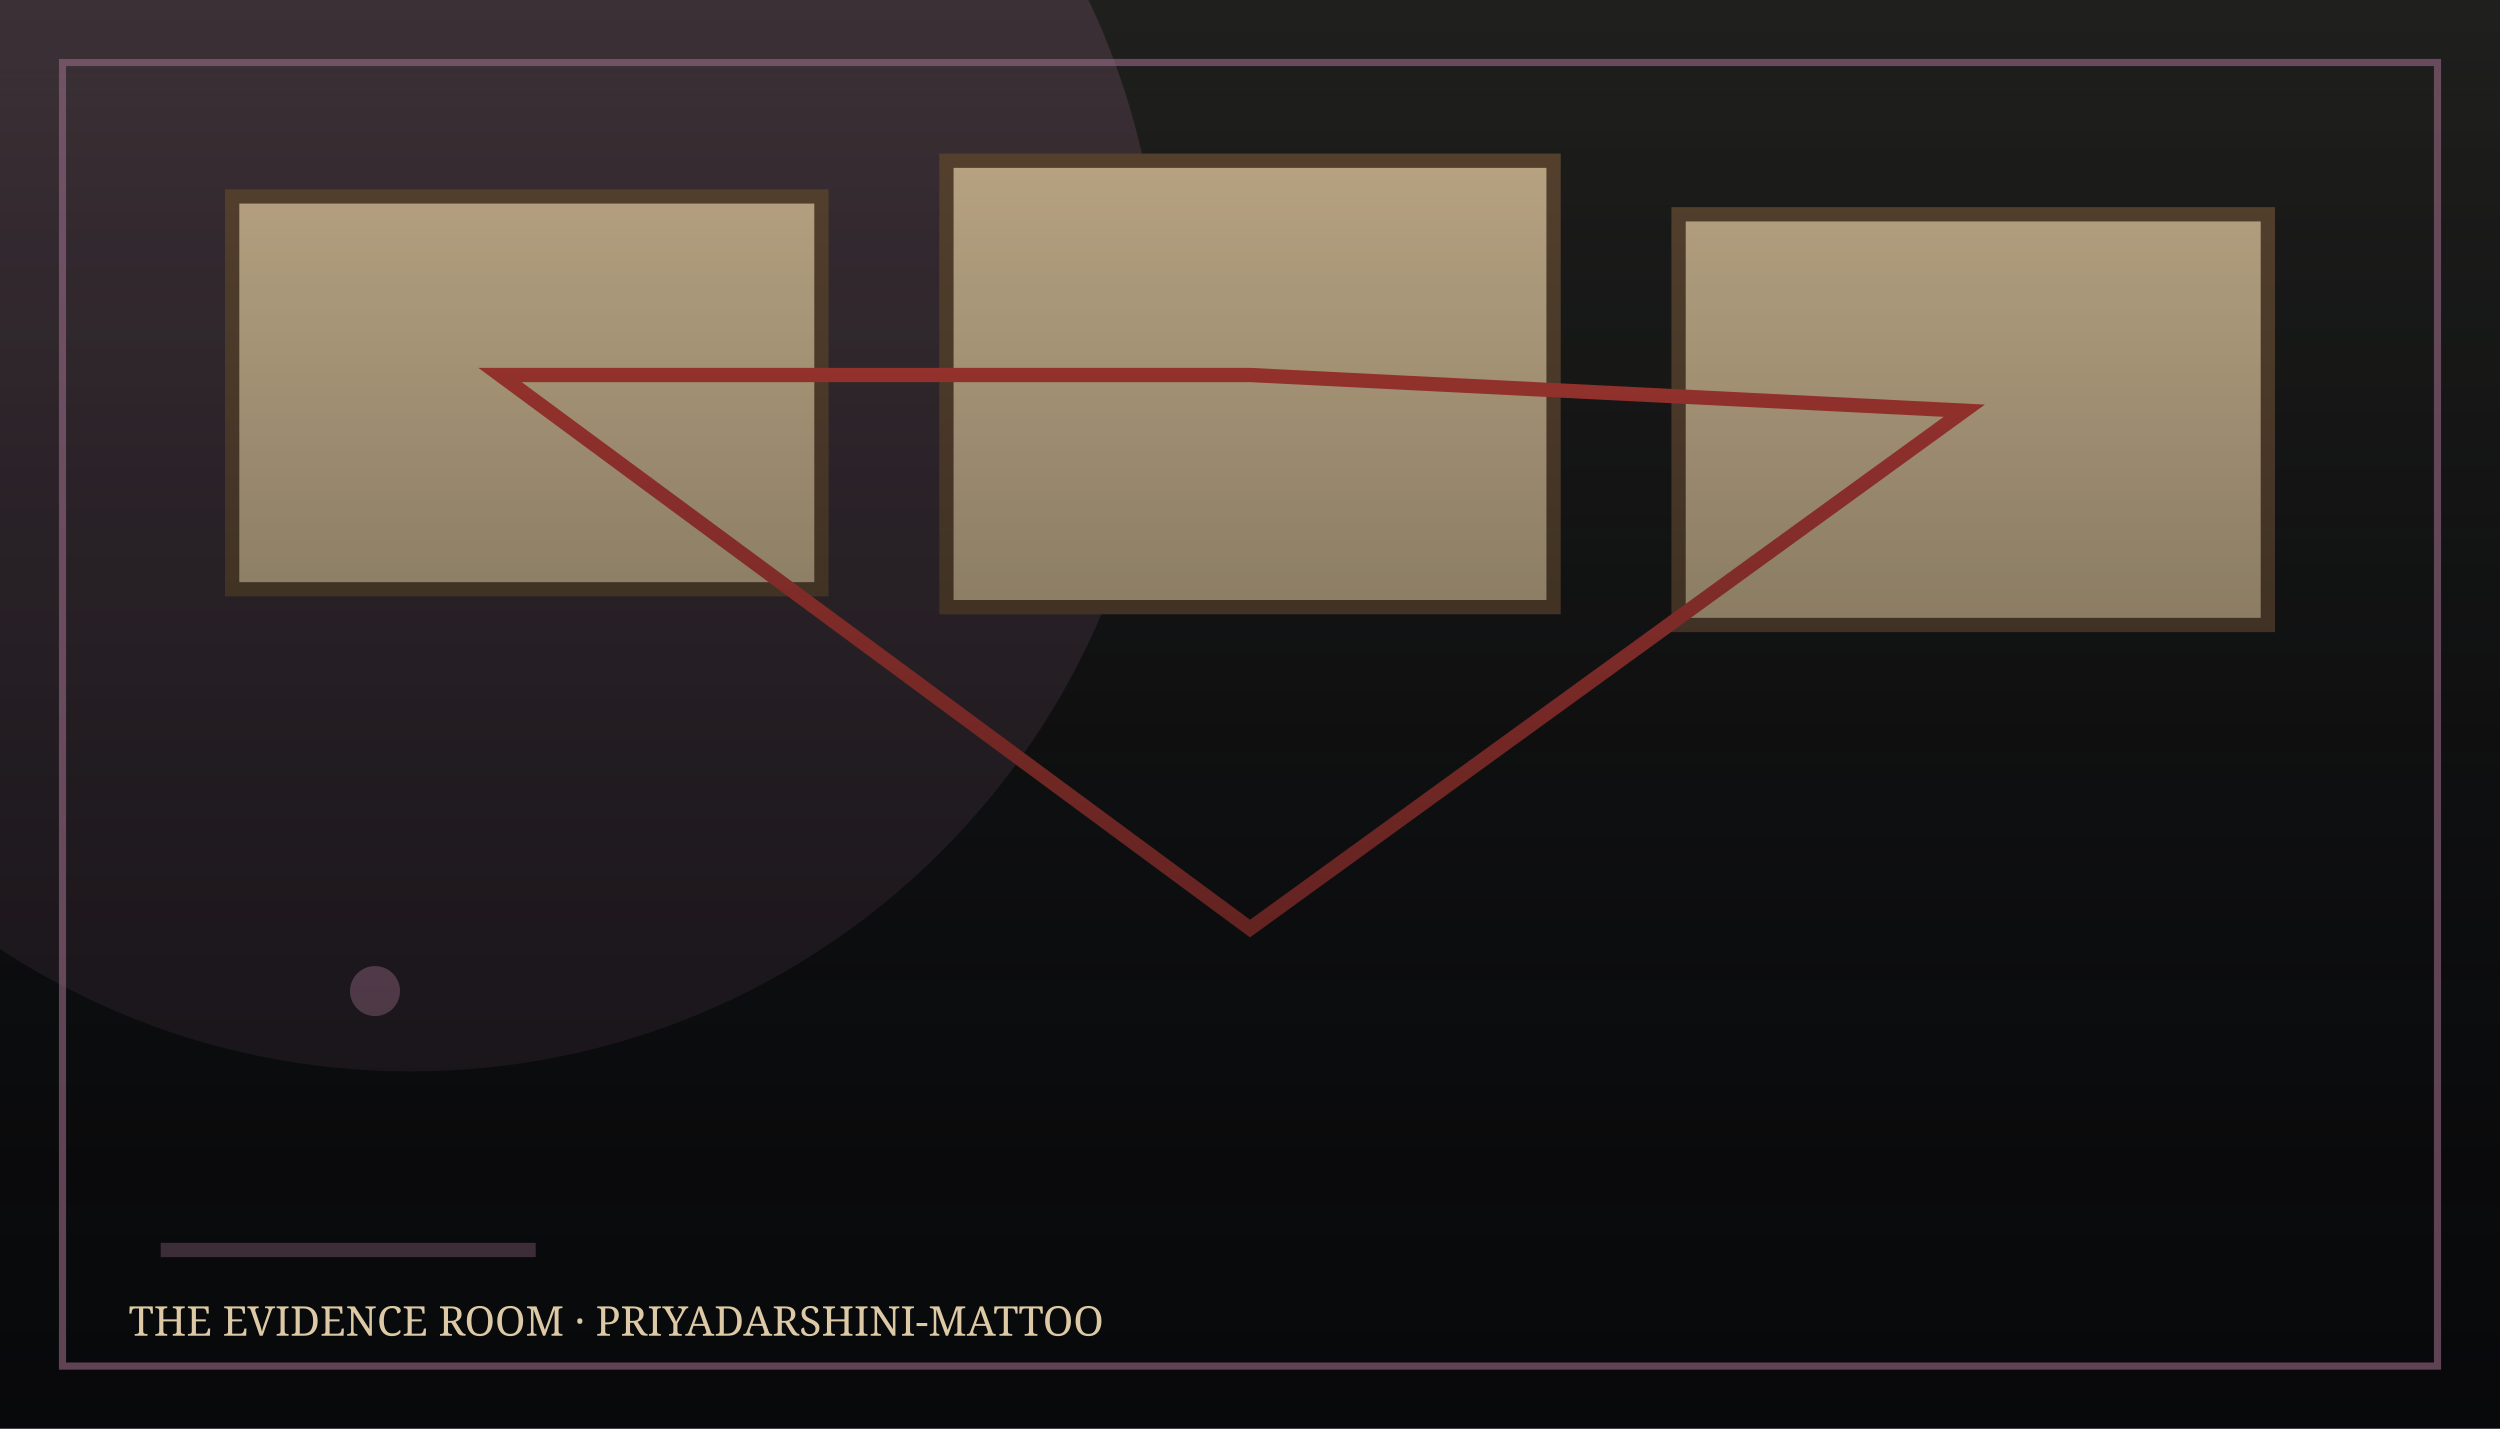
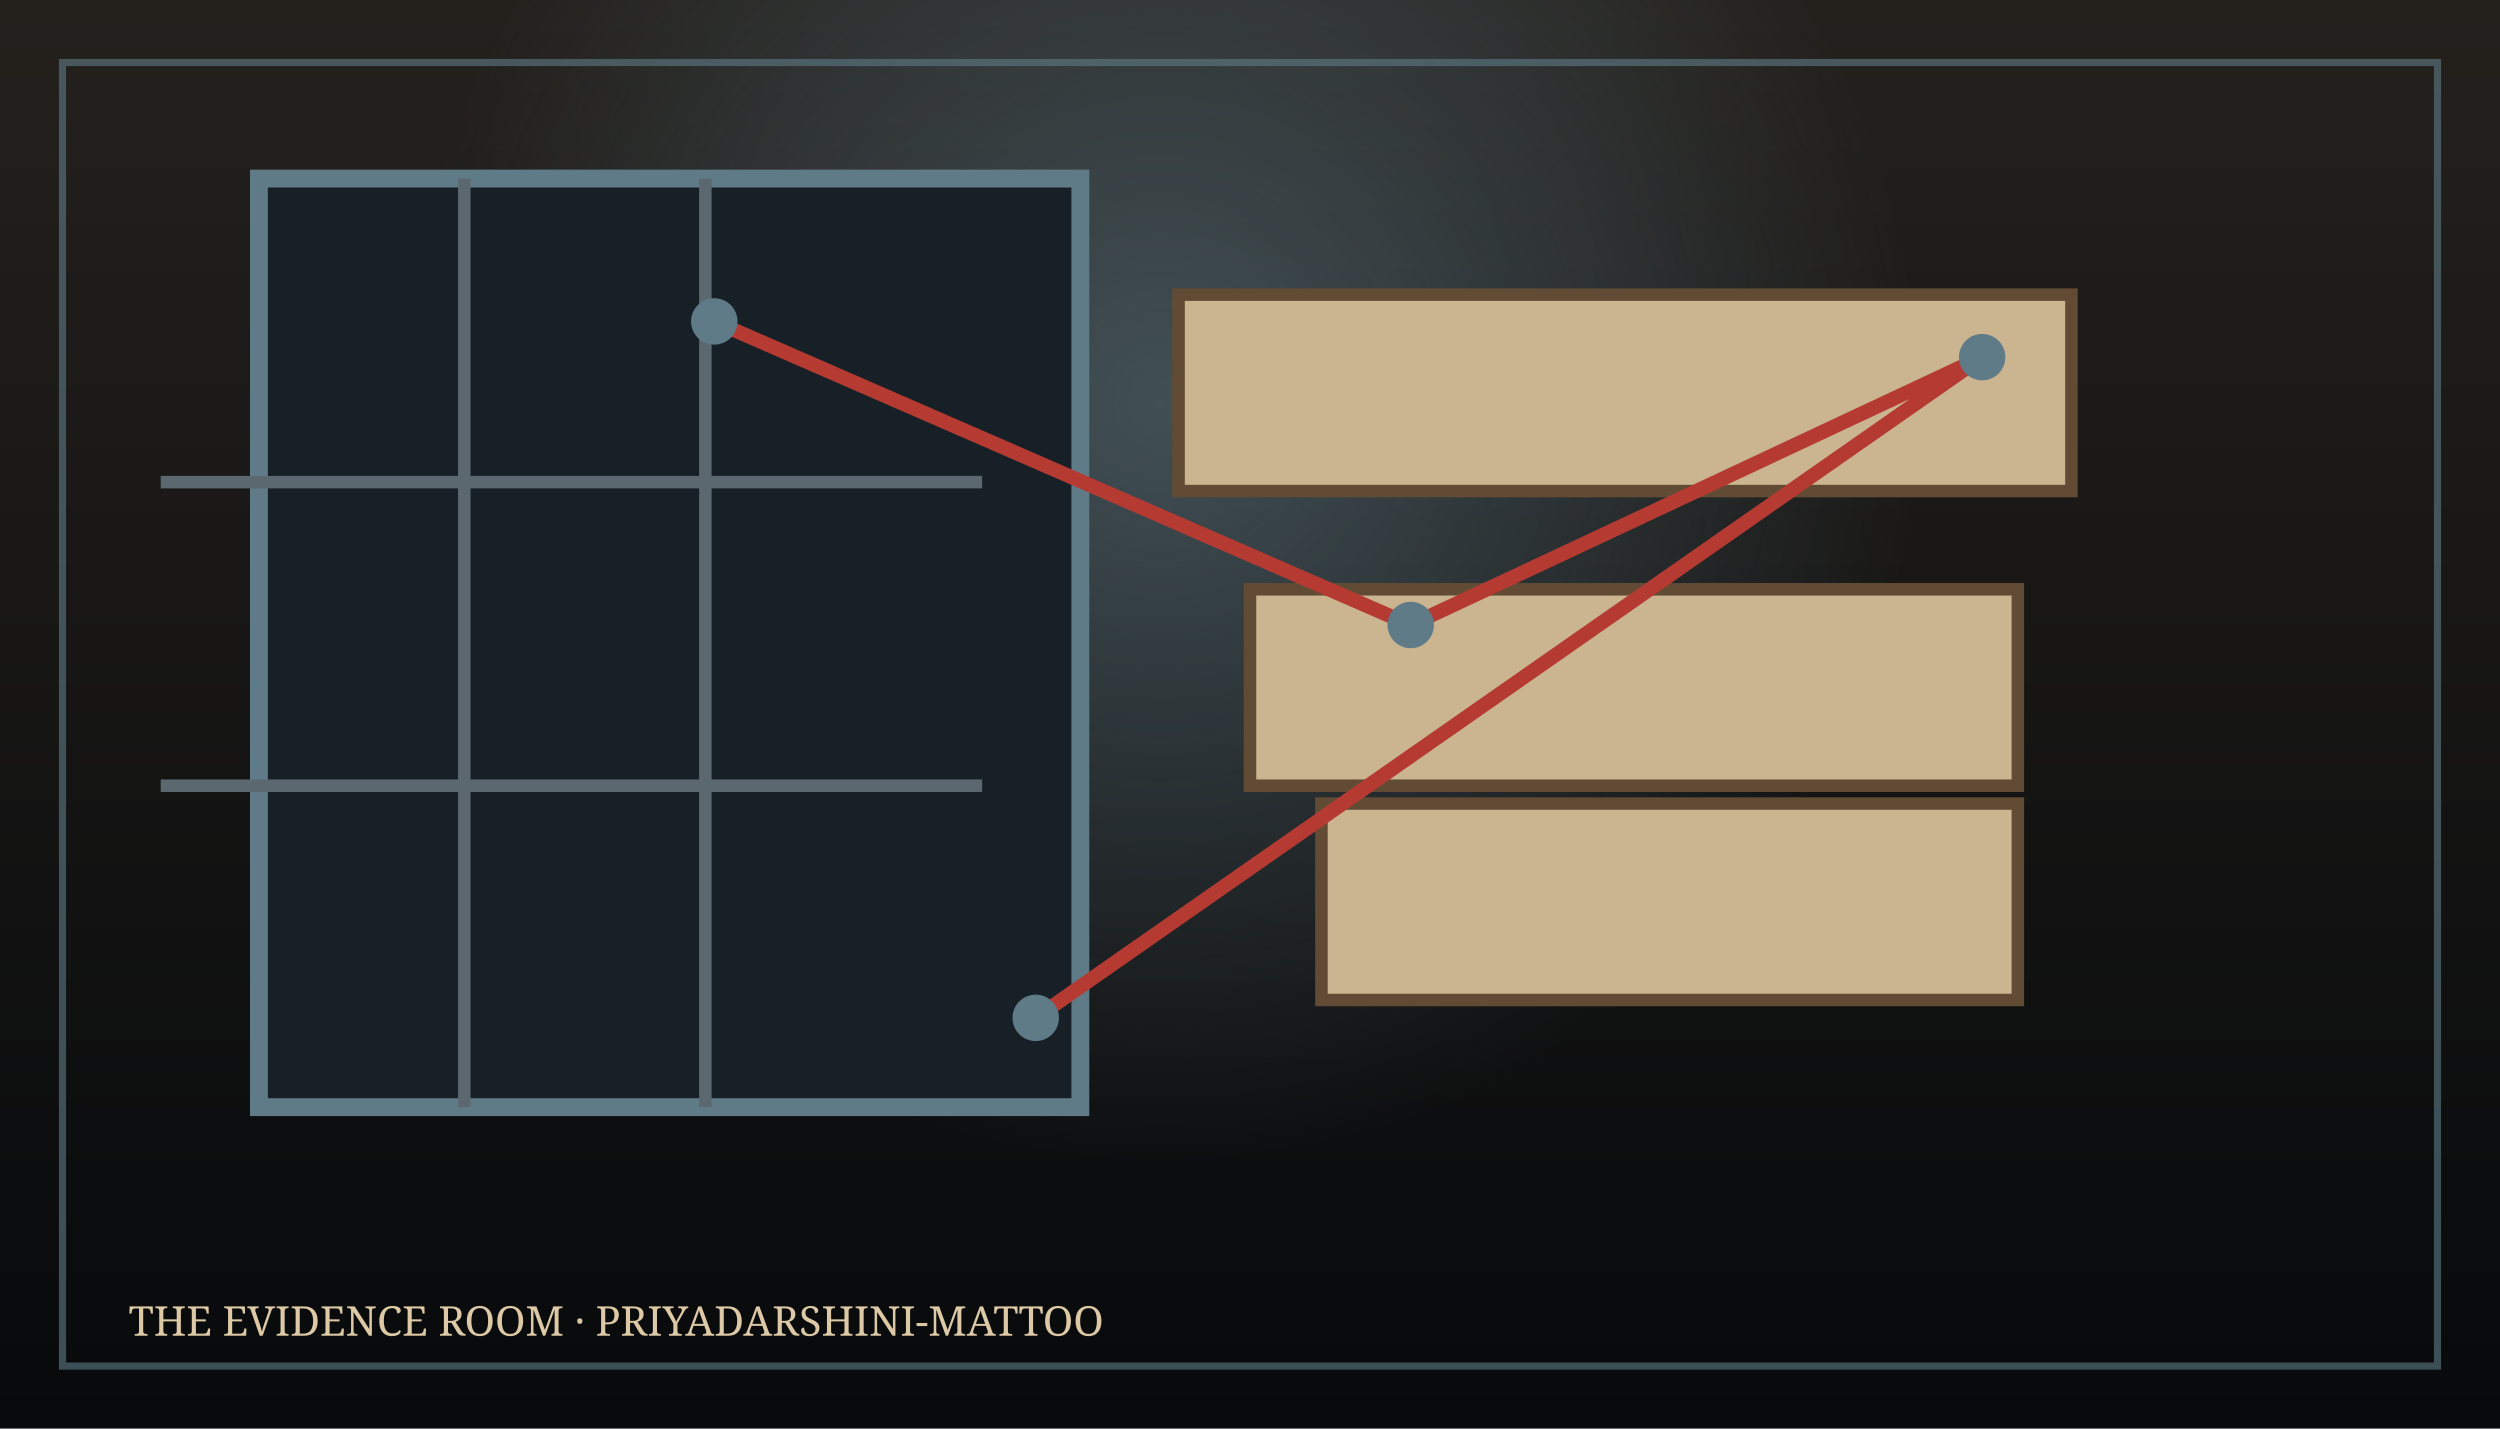
<svg xmlns="http://www.w3.org/2000/svg" viewBox="0 0 1400 800">
  <defs>
    <linearGradient id="bg" x2="0" y2="1">
-       <stop stop-color="#20201e" />
-       <stop offset="1" stop-color="#08090b" />
+       <stop stop-color="#24211d" />
+       <stop offset="1" stop-color="#07090b" />
    </linearGradient>
-     <linearGradient id="shade" x2="0" y2="1">
-       <stop stop-color="#08090b" stop-opacity=".02" />
-       <stop offset="1" stop-color="#08090b" stop-opacity=".72" />
-     </linearGradient>
+     <radialGradient id="lamp">
+       <stop stop-color="#607b88" stop-opacity=".55" />
+       <stop offset="1" stop-color="#607b88" stop-opacity="0" />
+     </radialGradient>
  </defs>
  <rect width="1400" height="800" fill="url(#bg)" />
-   <circle cx="230" cy="180" r="420" fill="#986a85" opacity=".24" />
-   <g fill="#c9b38e" stroke="#5b4530" stroke-width="8">
-     <rect x="130" y="110" width="330" height="220" />
-     <rect x="530" y="90" width="340" height="250" />
-     <rect x="940" y="120" width="330" height="230" />
+   <circle cx="650" cy="225" r="430" fill="url(#lamp)" />
+   <rect x="145" y="100" width="460" height="520" fill="#182027" stroke="#607b88" stroke-width="10" />
+   <g stroke="#5b6870" stroke-width="7">
+     <path d="M260 100V620M395 100V620M90 270H550M90 440H550" />
  </g>
-   <path d="M280 210L700 210L1100 230L700 520Z" stroke="#b53b35" stroke-width="8" fill="none" />
-   <g fill="#986a85">
-     <circle cx="210" cy="555" r="14" />
-     <path d="M90 700h210" stroke="#986a85" stroke-width="8" />
+   <g fill="#cbb590" stroke="#614b34" stroke-width="7">
+     <rect x="660" y="165" width="500" height="110" />
+     <rect x="700" y="330" width="430" height="110" />
+     <rect x="740" y="450" width="390" height="110" />
  </g>
-   <rect width="1400" height="800" fill="url(#shade)" />
-   <rect x="35" y="35" width="1330" height="730" fill="none" stroke="#986a85" stroke-opacity=".6" stroke-width="4" />
+   <path d="M400 180L790 350L1110 200L580 570" stroke="#b43a32" stroke-width="8" fill="none" />
+   <g fill="#607b88">
+     <circle cx="400" cy="180" r="13" />
+     <circle cx="790" cy="350" r="13" />
+     <circle cx="1110" cy="200" r="13" />
+     <circle cx="580" cy="570" r="13" />
+   </g>
+   <rect x="35" y="35" width="1330" height="730" fill="none" stroke="#607b88" stroke-opacity=".6" stroke-width="4" />
  <text x="72" y="748" fill="#ddc9a5" font-family="Georgia,serif" font-size="23">THE EVIDENCE ROOM · PRIYADARSHINI-MATTOO</text>
</svg>
